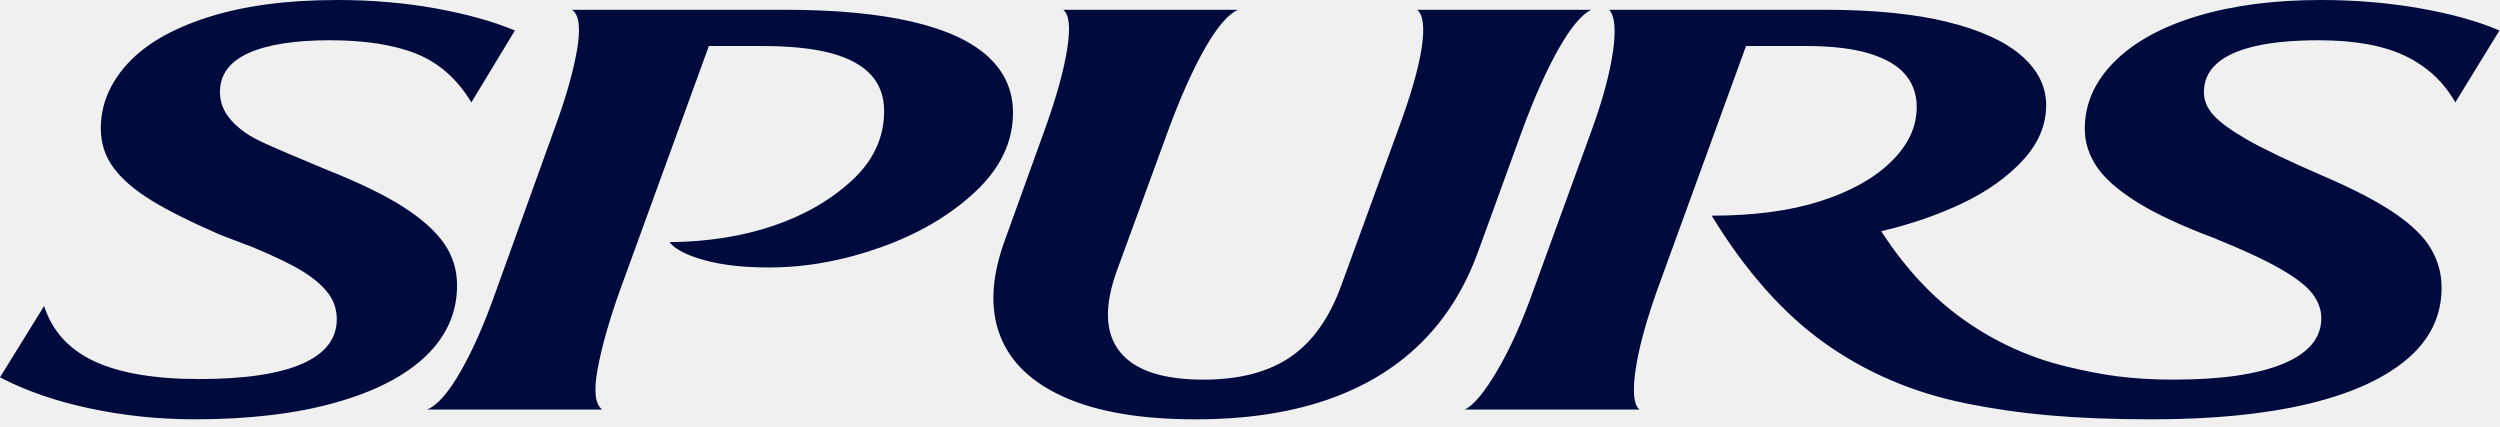
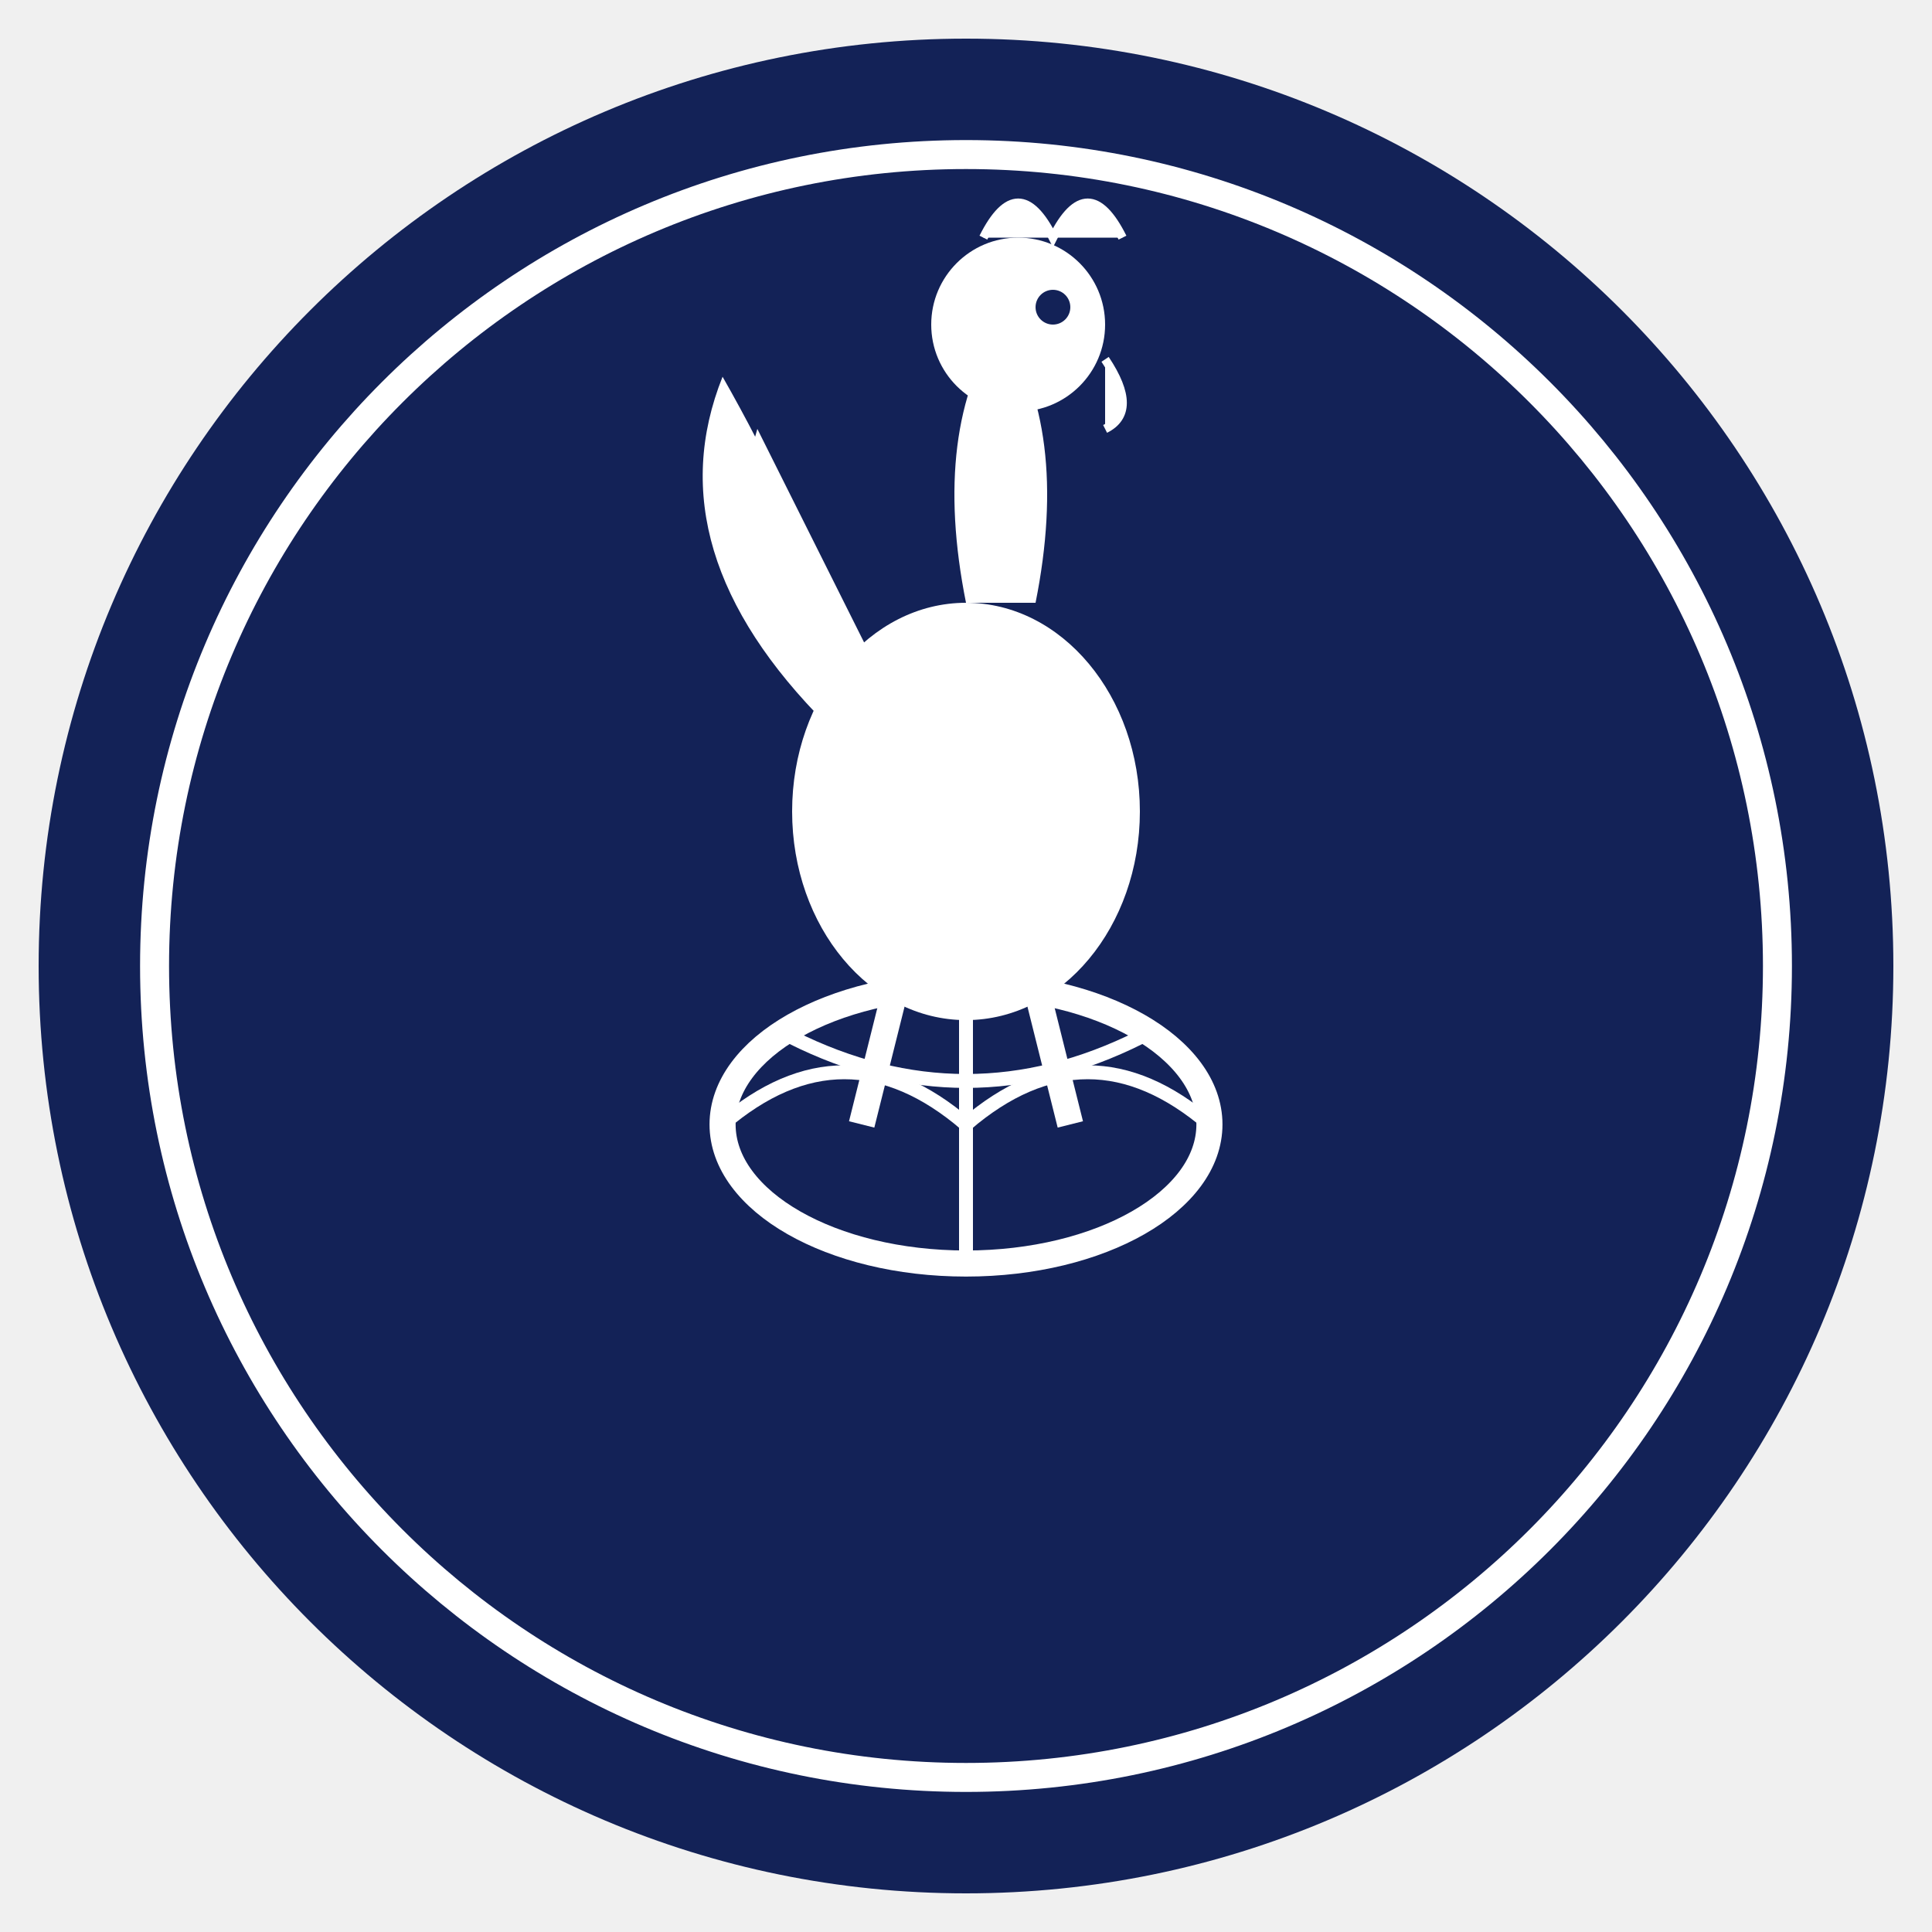
- <svg xmlns="http://www.w3.org/2000/svg" width="176" height="30" fill="none">
-   <path d="M6.31 28.75C3.904 28.237 1.8 27.508 0 26.563l3.105-5.021c.565 1.755 1.74 3.051 3.528 3.888 1.788.837 4.254 1.255 7.399 1.255 3.144 0 5.61-.357 7.237-1.073 1.627-.715 2.44-1.762 2.44-3.138 0-.675-.195-1.276-.585-1.802-.39-.527-.968-1.032-1.734-1.519-.766-.486-1.955-1.066-3.569-1.74l-2.338-.892c-2.043-.89-3.65-1.693-4.819-2.41-1.17-.714-2.056-1.477-2.661-2.288-.605-.81-.907-1.74-.907-2.793 0-1.647.625-3.159 1.875-4.536 1.25-1.377 3.139-2.47 5.665-3.28C17.163.405 20.2 0 23.75 0c2.42 0 4.718.196 6.895.587 2.177.392 4.045.911 5.605 1.559l-3.065 5.061c-.994-1.646-2.285-2.786-3.871-3.422-1.586-.634-3.616-.951-6.088-.951-2.473 0-4.415.303-5.745.91-1.331.608-1.997 1.52-1.997 2.734 0 .728.262 1.39.787 1.984.524.595 1.236 1.1 2.136 1.52.9.418 2.426 1.072 4.577 1.963 2.312.918 4.12 1.796 5.423 2.633 1.304.837 2.258 1.694 2.863 2.57.605.878.907 1.856.907 2.937 0 1.916-.733 3.576-2.197 4.98-1.465 1.404-3.589 2.498-6.37 3.28-2.783.783-6.083 1.174-9.9 1.174-2.526 0-4.993-.256-7.398-.769ZM32.447 26.119c.86-1.512 1.694-3.415 2.5-5.71l4.072-11.297c.78-2.105 1.31-3.949 1.592-5.527.283-1.58.168-2.544-.343-2.896h15c3.547 0 6.517.278 8.91.83 2.392.554 4.18 1.37 5.363 2.45 1.183 1.08 1.774 2.403 1.774 3.968 0 2.052-.887 3.908-2.661 5.568-1.774 1.66-3.992 2.963-6.653 3.908-2.661.945-5.283 1.417-7.862 1.417-1.775 0-3.28-.168-4.517-.505-1.237-.338-2.07-.763-2.5-1.276 2.688-.027 5.128-.412 7.319-1.154 2.19-.742 4.038-1.808 5.544-3.2 1.505-1.39 2.258-3.016 2.258-4.878 0-1.026-.31-1.876-.928-2.551-.62-.674-1.552-1.181-2.803-1.52-1.25-.336-2.87-.506-4.858-.506h-3.75l-6.25 17.17c-.753 2.105-1.277 3.948-1.573 5.527-.296 1.58-.188 2.544.322 2.895H30.065c.726-.296 1.52-1.2 2.379-2.713h.003ZM75.028 28.002c-2.325-1.012-3.858-2.45-4.597-4.313-.74-1.862-.652-4.076.262-6.64l2.863-7.937c.807-2.24 1.331-4.124 1.573-5.649.242-1.525.147-2.45-.282-2.774h12.298c-.7.324-1.472 1.23-2.318 2.714-.847 1.485-1.7 3.388-2.56 5.709l-3.63 9.921c-.914 2.51-.846 4.42.202 5.73 1.048 1.31 3.01 1.964 5.887 1.964 2.526 0 4.57-.533 6.128-1.6 1.559-1.065 2.755-2.759 3.59-5.082l3.991-10.933c.887-2.403 1.438-4.32 1.653-5.75.215-1.431.108-2.322-.322-2.673h12.258c-.673.324-1.431 1.23-2.278 2.714-.846 1.485-1.7 3.388-2.56 5.709l-3.105 8.544c-.941 2.619-2.312 4.805-4.113 6.56-1.8 1.755-4.019 3.077-6.653 3.968-2.635.891-5.685 1.337-9.153 1.337-3.763 0-6.808-.506-9.132-1.519h-.002ZM138.444 28.405c-3.71-.742-7.029-2.153-9.959-4.232-2.93-2.077-5.591-5.074-7.983-8.99 2.957 0 5.497-.336 7.62-1.011 2.123-.675 3.79-1.6 5-2.774 1.21-1.175 1.815-2.464 1.815-3.867 0-.891-.269-1.653-.807-2.288-.538-.635-1.385-1.127-2.54-1.479-1.156-.35-2.648-.526-4.476-.526h-4.193l-6.25 17.17c-.807 2.267-1.317 4.157-1.532 5.669-.216 1.512-.121 2.43.282 2.754h-12.297c.619-.297 1.378-1.208 2.278-2.734.901-1.525 1.755-3.422 2.56-5.689l4.113-11.298c.753-2.078 1.244-3.894 1.472-5.446.228-1.553.141-2.544-.262-2.976h15.161c3.441 0 6.316.283 8.628.85 2.312.567 4.053 1.356 5.222 2.369 1.17 1.012 1.754 2.18 1.754 3.502 0 1.404-.551 2.7-1.653 3.888-1.102 1.188-2.52 2.194-4.253 3.017-1.734.824-3.636 1.478-5.706 1.964 1.694 2.619 3.642 4.704 5.846 6.256a20.84 20.84 0 0 0 7.157 3.26c2.566.622 4.552.931 7.618.931 3.306 0 5.859-.37 7.661-1.113 1.8-.742 2.701-1.815 2.701-3.22 0-.566-.195-1.12-.584-1.66-.39-.539-1.129-1.126-2.218-1.761-1.089-.634-2.669-1.37-4.738-2.207-2.366-.89-4.208-1.754-5.524-2.592-1.317-.836-2.245-1.666-2.782-2.49-.538-.823-.807-1.694-.807-2.612 0-1.754.692-3.326 2.077-4.717 1.384-1.39 3.332-2.464 5.846-3.22C157.204.379 160.101 0 163.38 0c2.445 0 4.778.196 6.996.587 2.218.392 4.078.911 5.584 1.559l-3.105 5.061c-.833-1.458-2.015-2.55-3.548-3.28-1.532-.728-3.548-1.092-6.048-1.092-1.828 0-3.341.141-4.536.425-1.197.283-2.091.695-2.681 1.235-.592.54-.887 1.202-.887 1.984 0 .595.228 1.141.686 1.64.456.501 1.236 1.067 2.338 1.702 1.102.634 2.864 1.478 5.283 2.53 2.15.919 3.844 1.796 5.08 2.632 1.236.838 2.104 1.68 2.601 2.532.497.85.746 1.761.746 2.733 0 1.998-.82 3.684-2.46 5.061-1.639 1.377-3.971 2.423-6.996 3.138-3.024.715-6.673 1.073-10.947 1.073-5.538 0-9.331-.371-13.04-1.113l-.002-.002Z" fill="#000A3C" />
+ <svg xmlns="http://www.w3.org/2000/svg" viewBox="0 0 100 100" width="100" height="100">
+   <circle cx="50" cy="50" r="48" fill="#132257" />
+   <circle cx="50" cy="50" r="42" fill="none" stroke="#FFFFFF" stroke-width="1.5" />
+   <g transform="translate(50,42) scale(0.9)">
+     <ellipse cx="0" cy="18" rx="14" ry="8" fill="none" stroke="#FFFFFF" stroke-width="1.5" />
+     <path d="M-14 18 Q-7 12 0 18 Q7 12 14 18" fill="none" stroke="#FFFFFF" stroke-width="0.8" />
+     <path d="M0 10 L0 26" fill="none" stroke="#FFFFFF" stroke-width="0.8" />
+     <path d="M-10 13 Q0 18 10 13" fill="none" stroke="#FFFFFF" stroke-width="0.8" />
+     <line x1="-4" y1="10" x2="-6" y2="18" stroke="#FFFFFF" stroke-width="1.5" />
+     <line x1="4" y1="10" x2="6" y2="18" stroke="#FFFFFF" stroke-width="1.5" />
+     <ellipse cx="0" cy="0" rx="10" ry="12" fill="#FFFFFF" />
+     <path d="M0 -12 Q-2 -22 2 -28 Q6 -22 4 -12" fill="#FFFFFF" />
+     <circle cx="3" cy="-28" r="5" fill="#FFFFFF" />
+     <path d="M8 -29 L14 -27 L8 -25" fill="#132257" />
+     <circle cx="5" cy="-29" r="1" fill="#132257" />
+     <path d="M1 -33 Q3 -37 5 -33 Q7 -37 9 -33" fill="#FFFFFF" stroke="#FFFFFF" stroke-width="0.5" />
+     <path d="M8 -26 Q10 -23 8 -22" fill="#FFFFFF" stroke="#FFFFFF" stroke-width="0.5" />
+     <path d="M-8 -5 Q-18 -15 -14 -25 Q-10 -18 -6 -8" fill="#FFFFFF" />
+     <path d="M-6 -3 Q-15 -12 -12 -22 Q-8 -14 -4 -6" fill="#FFFFFF" />
+   </g>
</svg>
